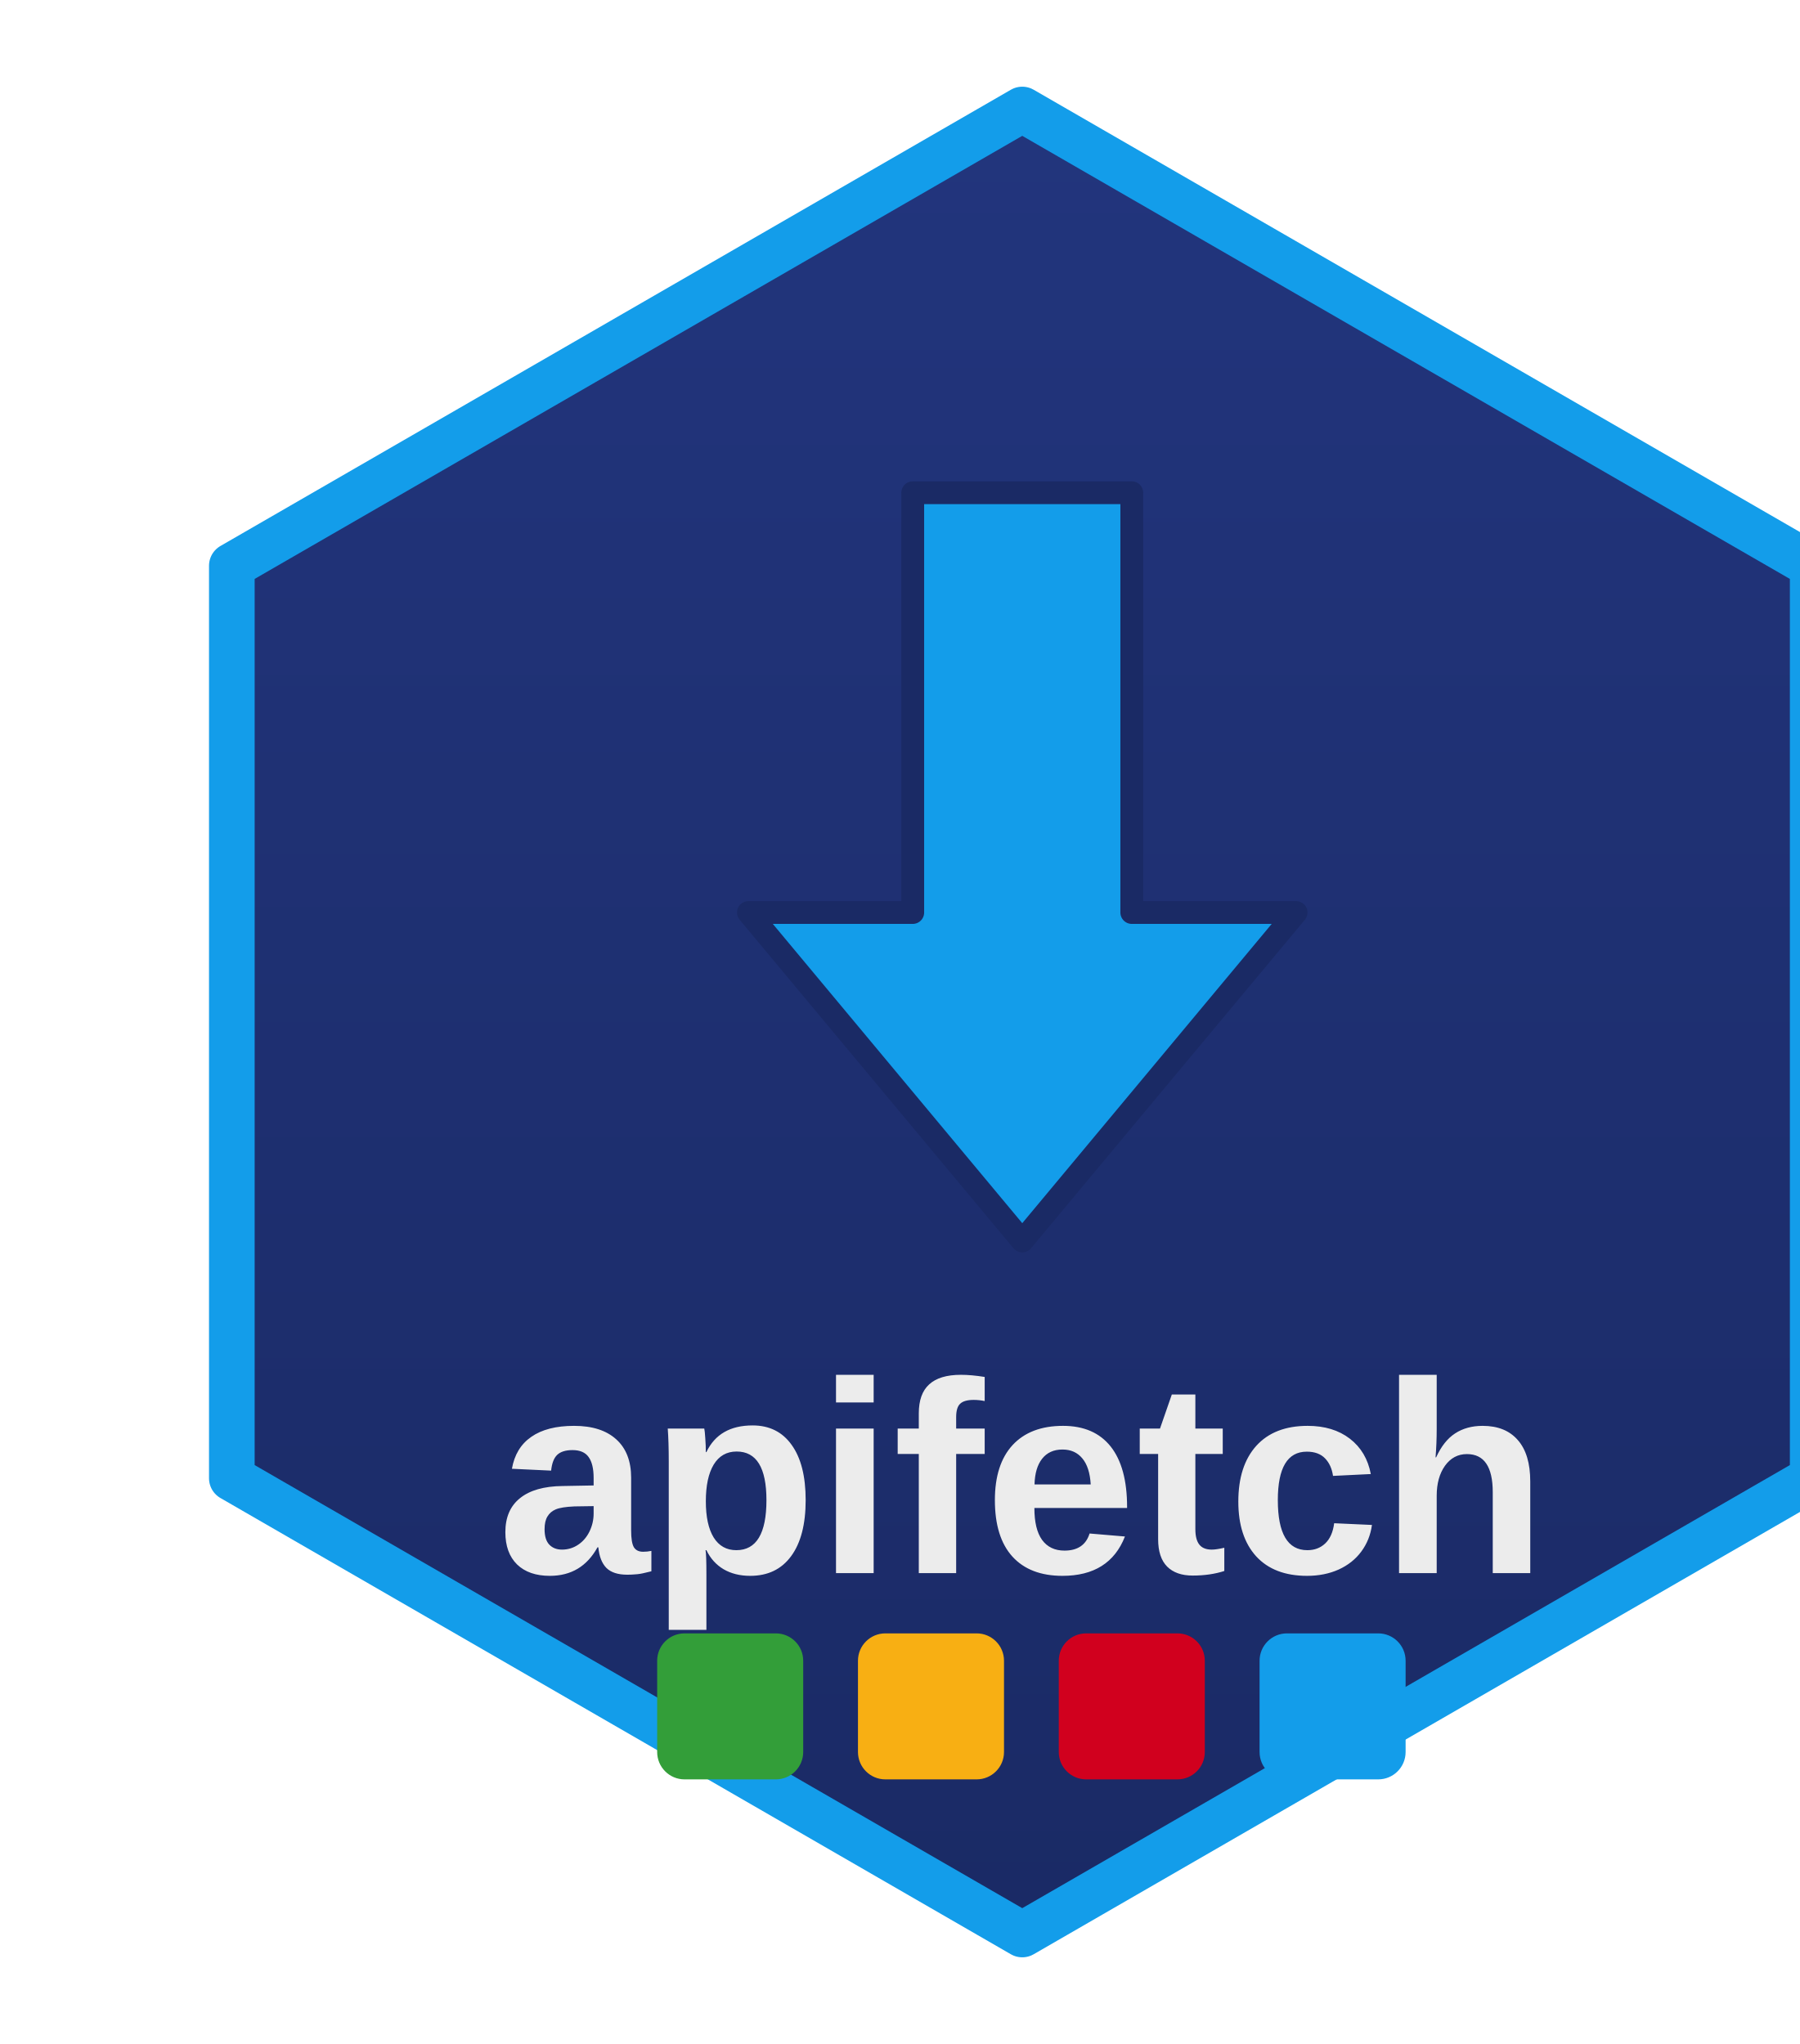
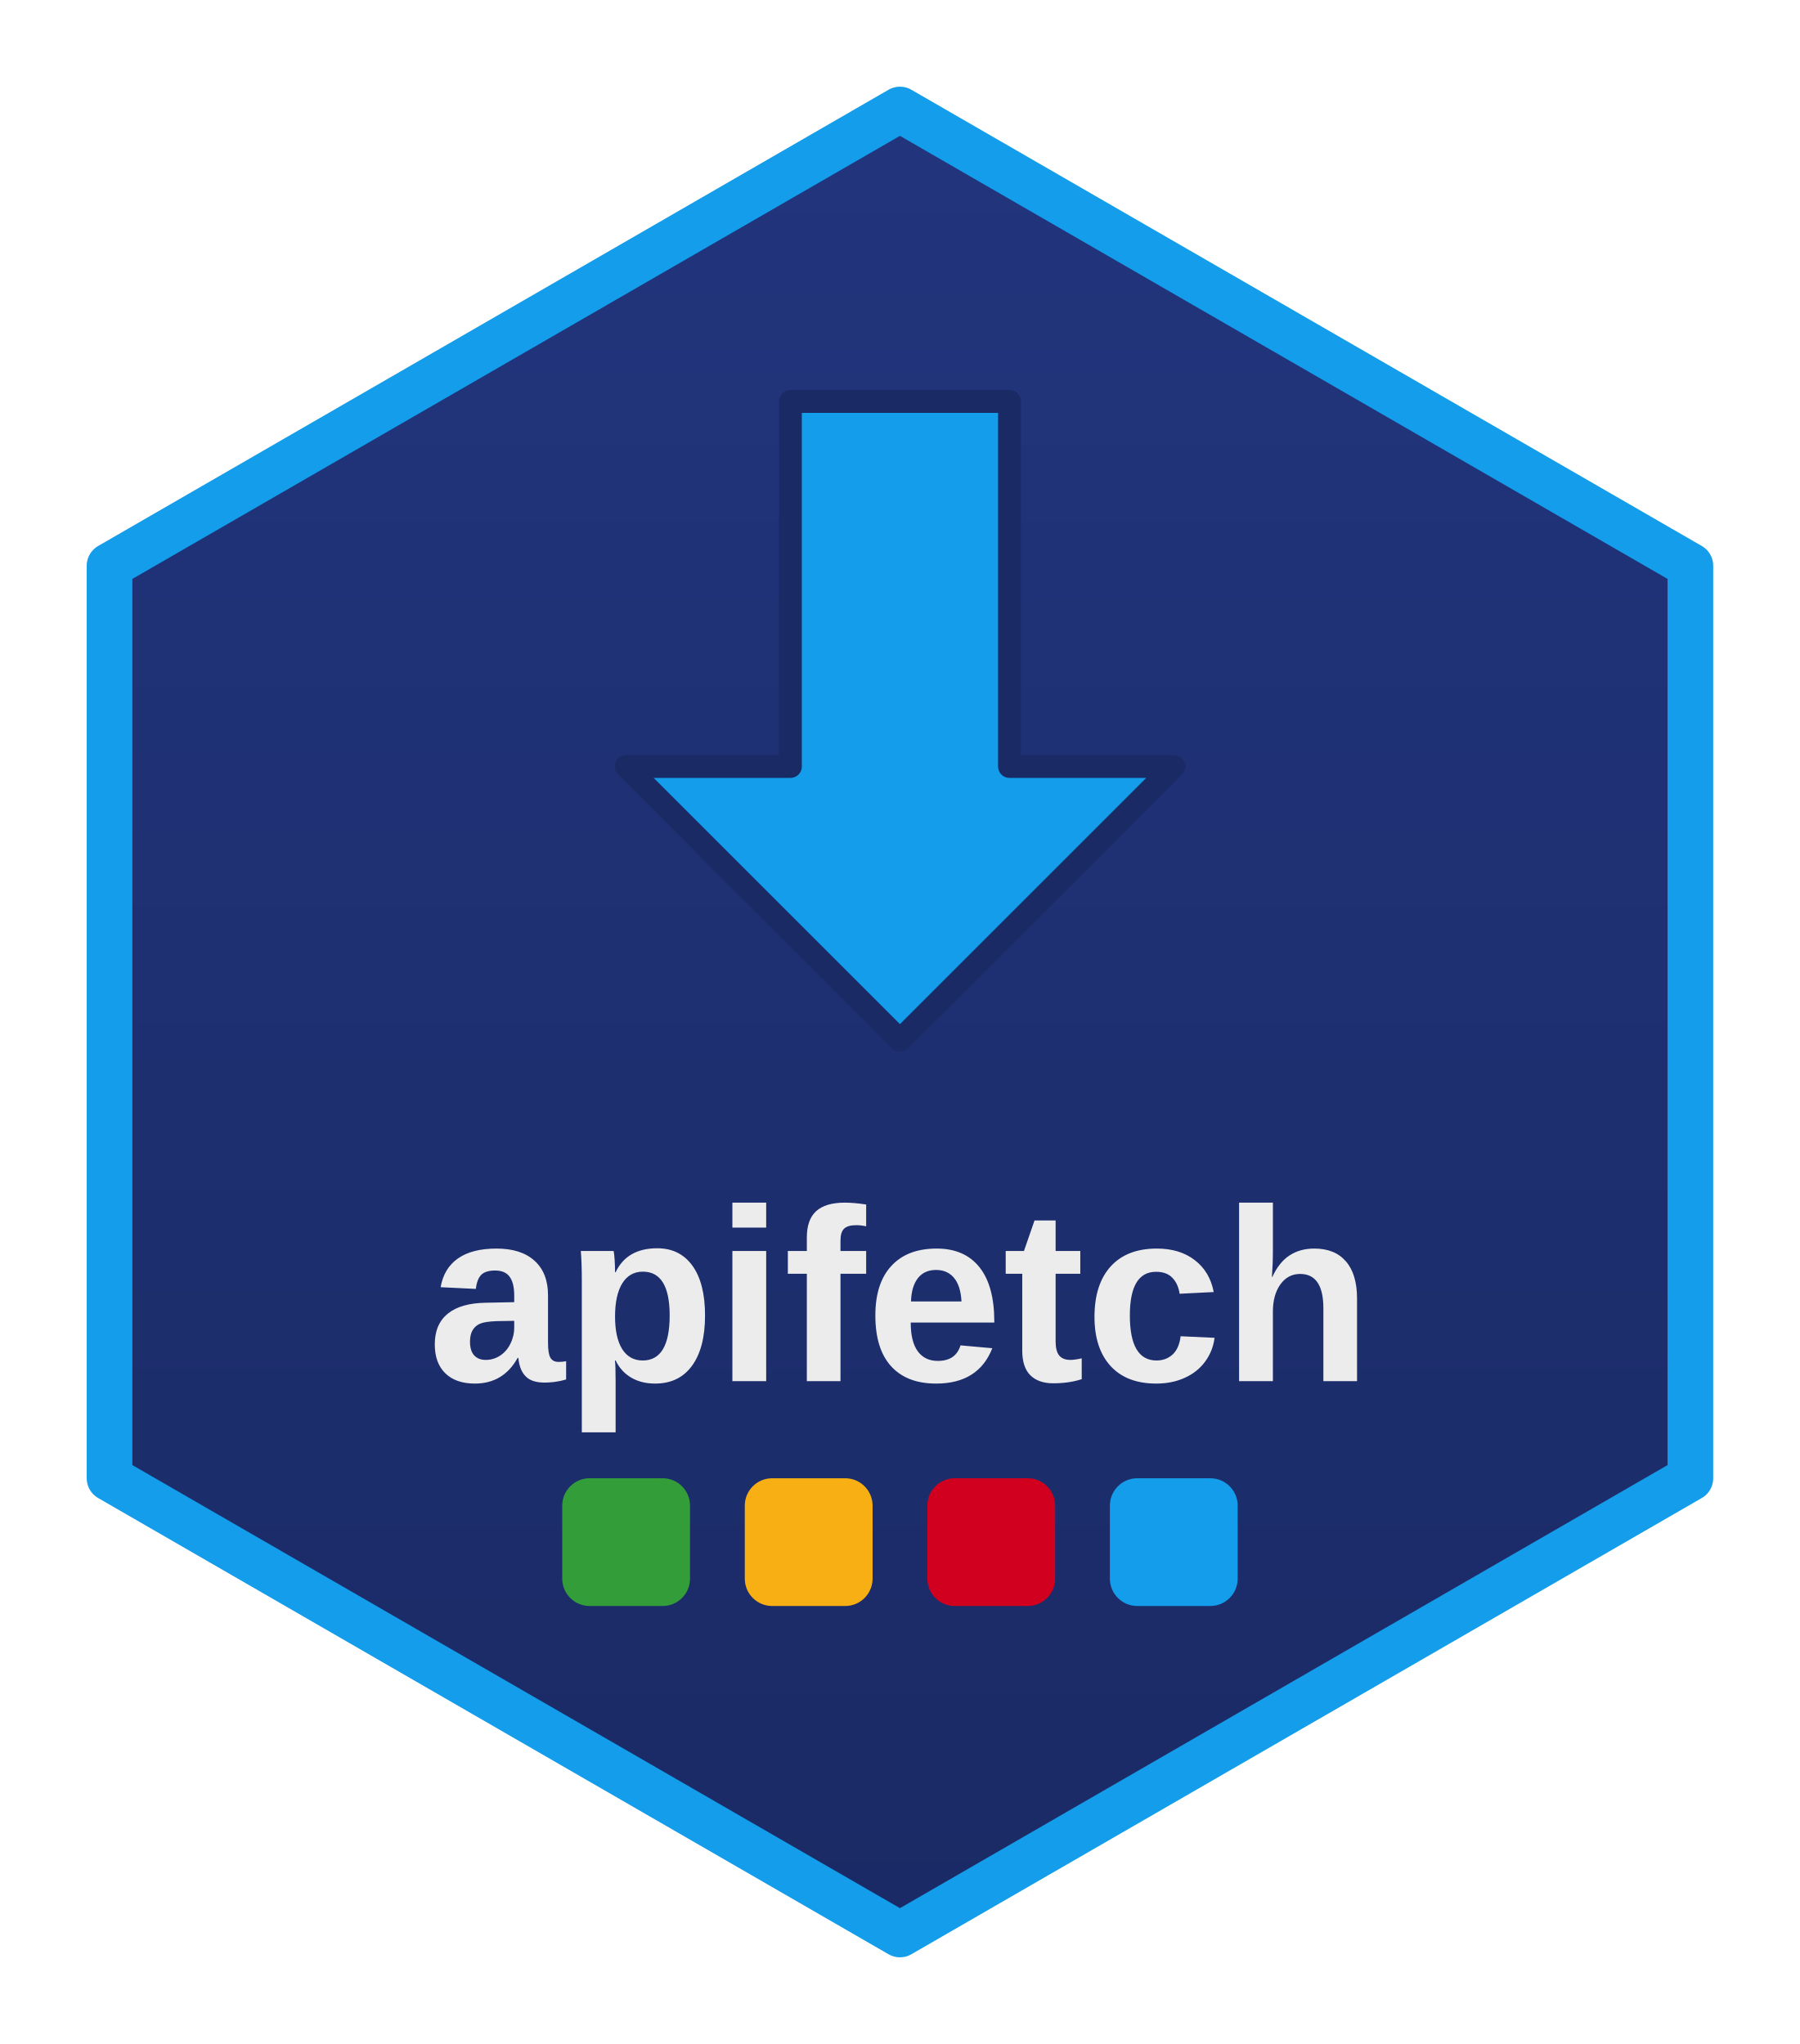
- <svg xmlns="http://www.w3.org/2000/svg" width="246.5" height="280" viewBox="-12 -12 197.2 224" preserveAspectRatio="xMidYMid meet" role="img" aria-label="apifetch">
+ <svg xmlns="http://www.w3.org/2000/svg" width="246.5" height="280" viewBox="1.4 -12 197.2 224" preserveAspectRatio="xMidYMid meet" role="img" aria-label="apifetch">
  <defs>
    <style type="text/css">
      text { font-family: 'Jost', 'Helvetica Neue', Arial, sans-serif; }
    </style>
    <linearGradient id="hex" x1="0" y1="0" x2="0" y2="1">
      <stop offset="0" stop-color="#22357d" />
      <stop offset="1" stop-color="#1a2a65" />
    </linearGradient>
  </defs>
  <path d="M100,0 L186.6,50 L186.6,150 L100,200 L13.4,150 L13.4,50 Z" fill="url(#hex)" stroke="#139dea" stroke-width="5" stroke-linejoin="round" />
-   <path d="M88,42 L112,42 L112,88 L130,88 L100,124 L70,88 L88,88 Z" fill="#139dea" stroke="#1a2a65" stroke-width="2.5" stroke-linejoin="round" />
-   <text x="100" y="150" text-anchor="middle" font-weight="bold" fill="#ececec" font-size="30" dominant-baseline="central">apifetch</text>
-   <rect x="60" y="167" width="16" height="16" rx="3" fill="#339e39" />
-   <rect x="82" y="167" width="16" height="16" rx="3" fill="#f8af13" />
-   <rect x="104" y="167" width="16" height="16" rx="3" fill="#d1001e" />
-   <rect x="126" y="167" width="16" height="16" rx="3" fill="#139dea" />
+   <path d="M88,32 L112,32 L112,72 L130,72 L100,102 L70,72 L88,72 Z" fill="#139dea" stroke="#1a2a65" stroke-width="2.5" stroke-linejoin="round" />
+   <text x="100" y="130" text-anchor="middle" font-weight="bold" fill="#ececec" font-size="27" dominant-baseline="central">apifetch</text>
+   <rect x="63" y="150" width="14" height="14" rx="3" fill="#339e39" />
+   <rect x="83" y="150" width="14" height="14" rx="3" fill="#f8af13" />
+   <rect x="103" y="150" width="14" height="14" rx="3" fill="#d1001e" />
+   <rect x="123" y="150" width="14" height="14" rx="3" fill="#139dea" />
</svg>
